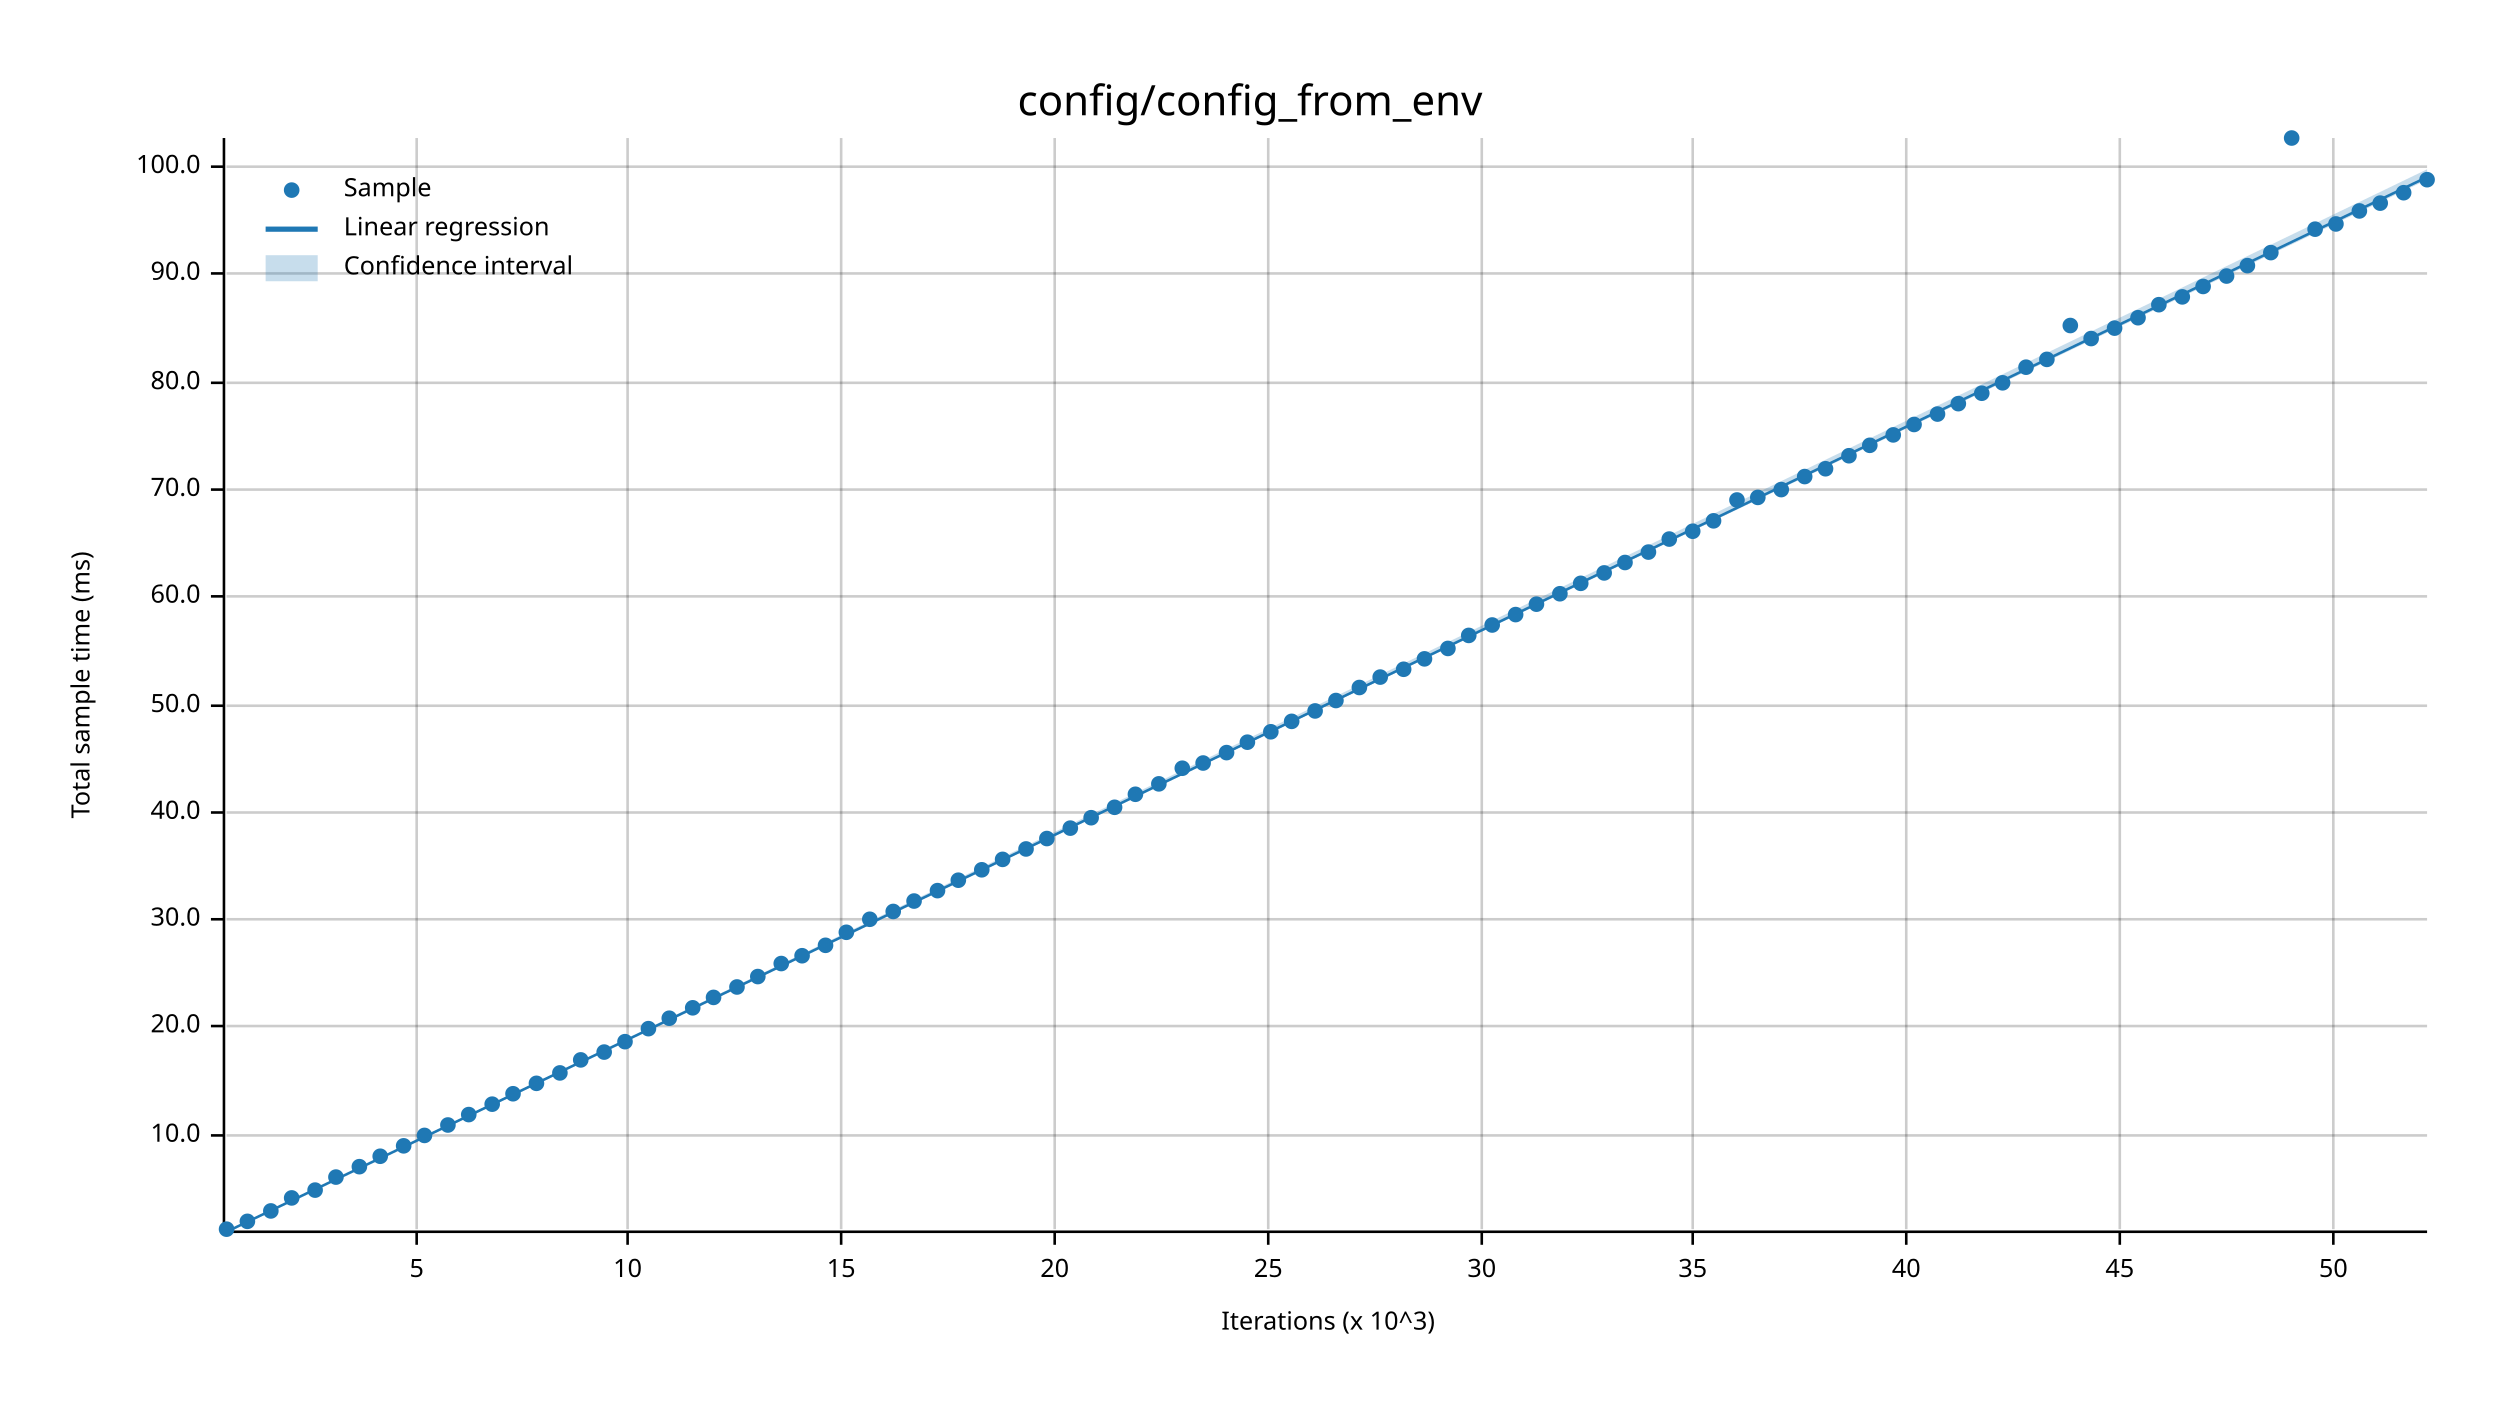
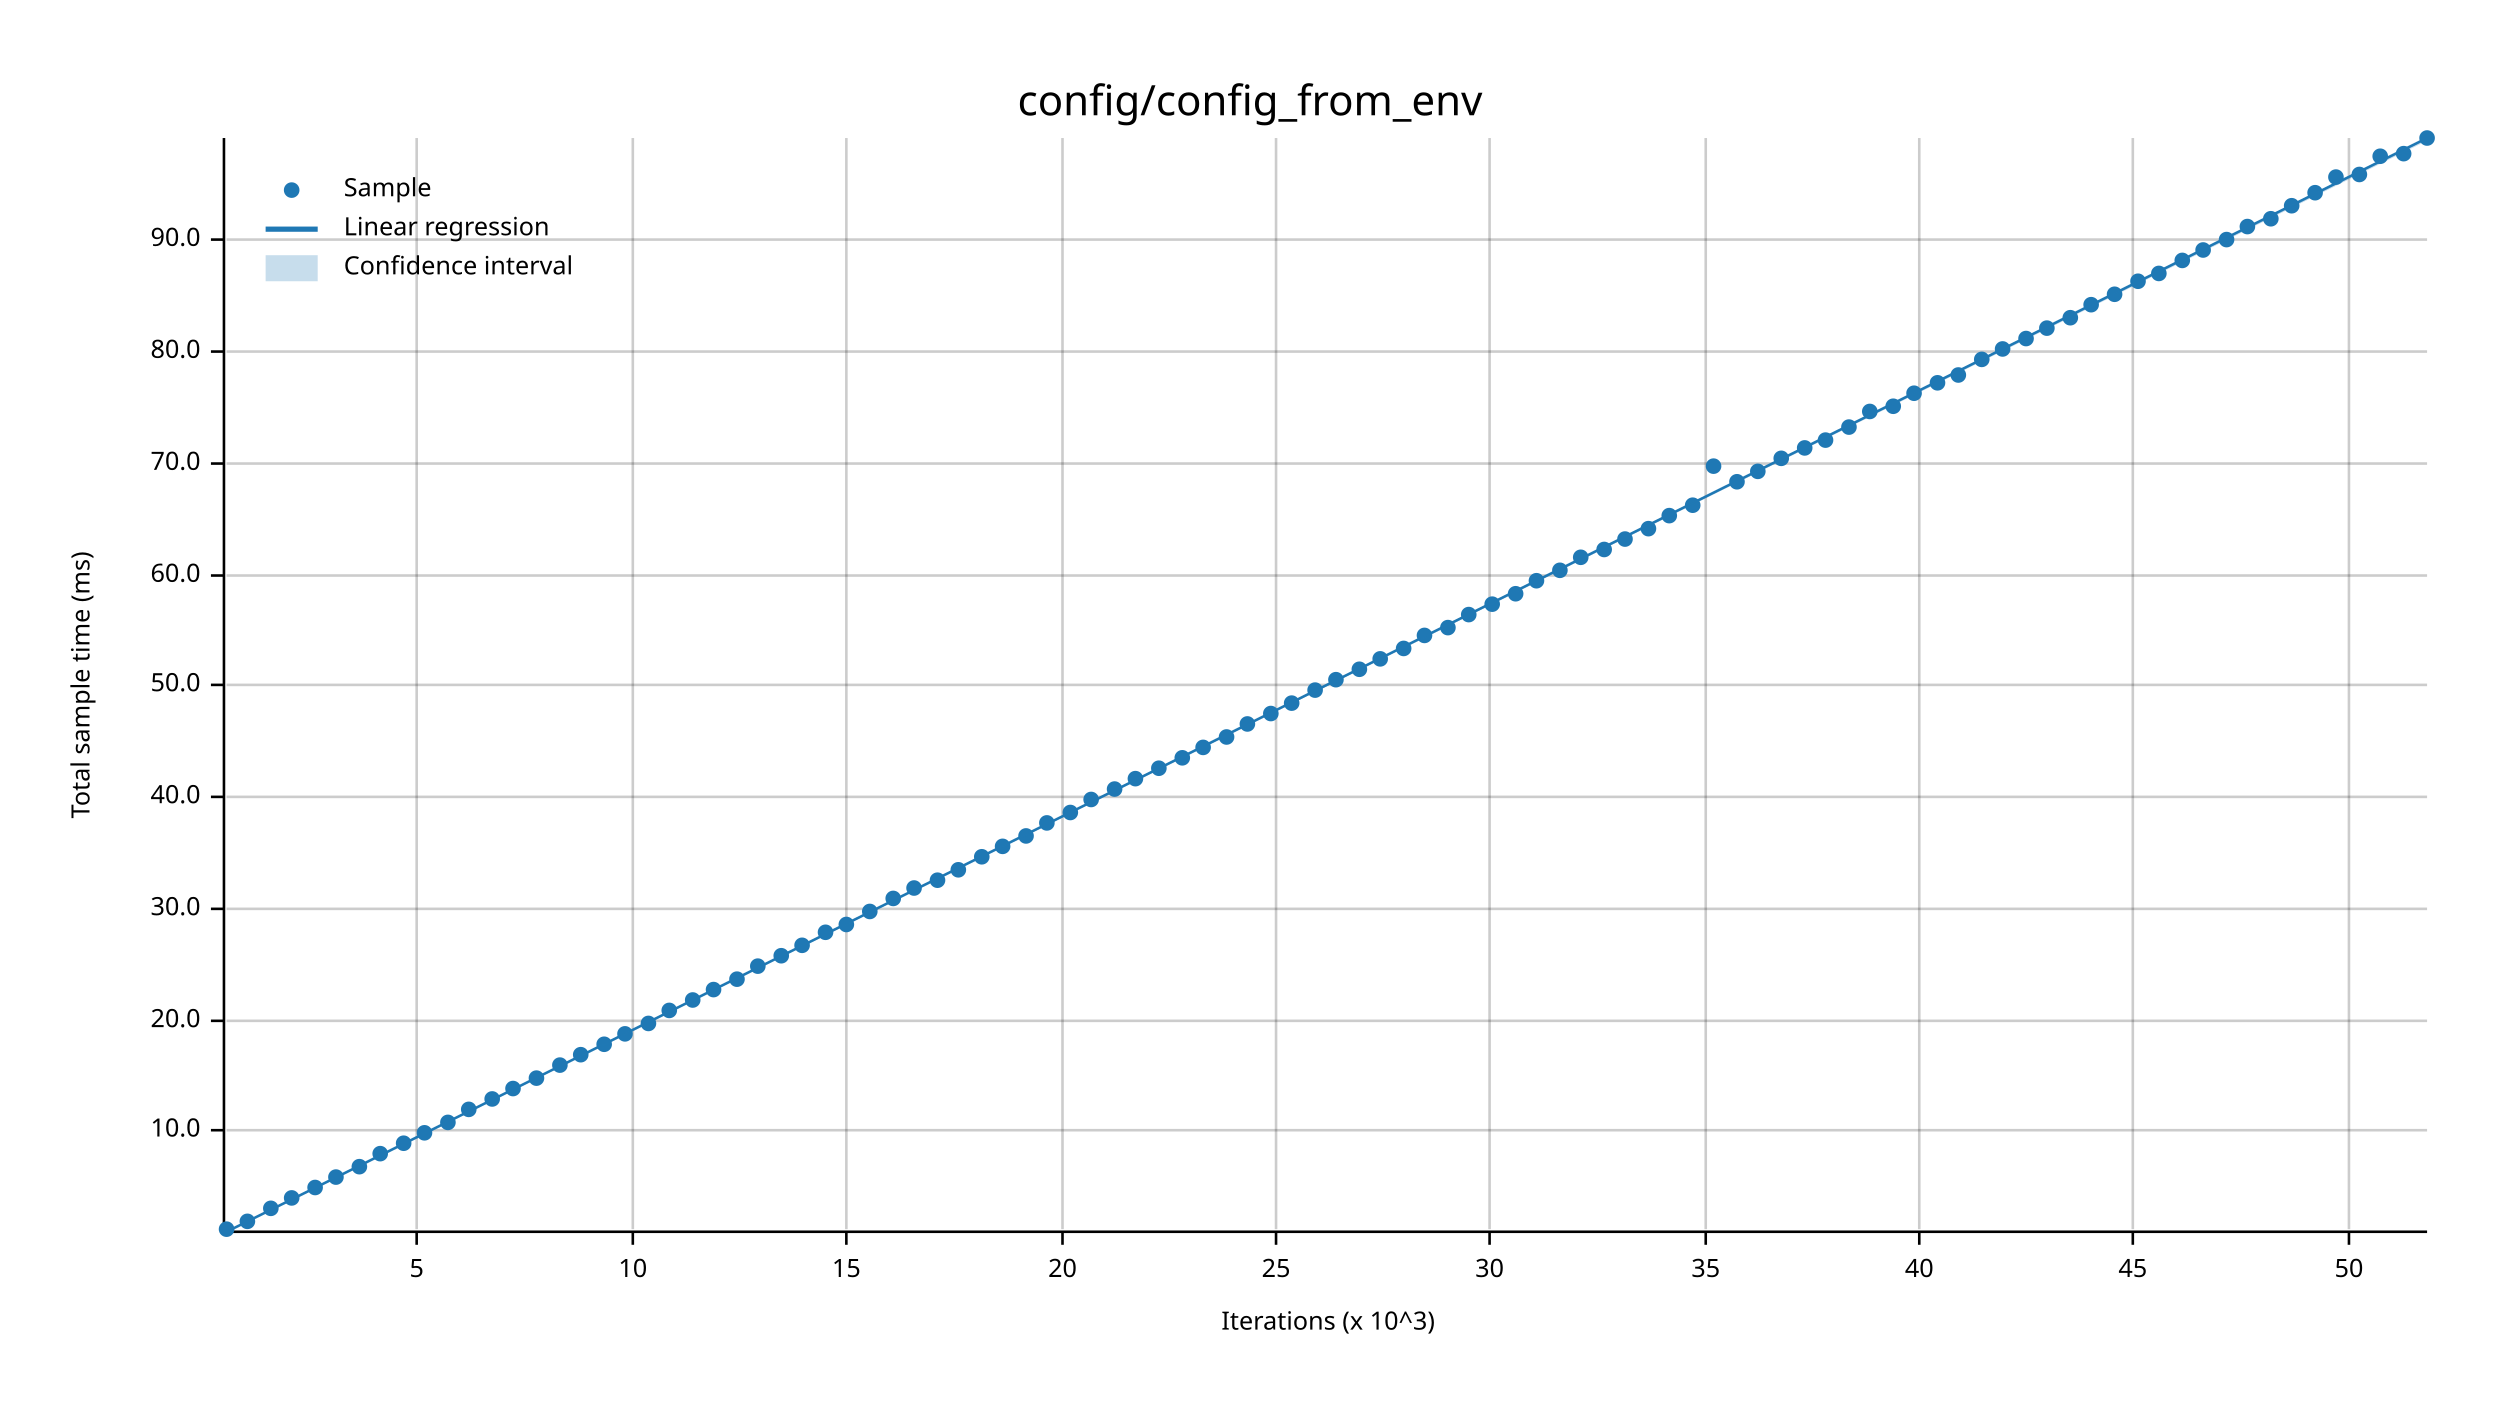
<svg xmlns="http://www.w3.org/2000/svg" width="960" height="540" viewBox="0 0 960 540">
  <text x="480" y="32" dy="0.76em" text-anchor="middle" font-family="sans-serif" font-size="16.129" opacity="1" fill="#000000">
config/config_from_env
</text>
  <text x="27" y="263" dy="0.76em" text-anchor="middle" font-family="sans-serif" font-size="9.677" opacity="1" fill="#000000" transform="rotate(270, 27, 263)">
Total sample time (ms)
</text>
  <text x="510" y="513" dy="-0.5ex" text-anchor="middle" font-family="sans-serif" font-size="9.677" opacity="1" fill="#000000">
Iterations (x 10^3)
</text>
  <line opacity="0.2" stroke="#000000" stroke-width="1" x1="160" y1="472" x2="160" y2="53" />
-   <line opacity="0.2" stroke="#000000" stroke-width="1" x1="241" y1="472" x2="241" y2="53" />
-   <line opacity="0.2" stroke="#000000" stroke-width="1" x1="323" y1="472" x2="323" y2="53" />
-   <line opacity="0.2" stroke="#000000" stroke-width="1" x1="405" y1="472" x2="405" y2="53" />
-   <line opacity="0.2" stroke="#000000" stroke-width="1" x1="487" y1="472" x2="487" y2="53" />
-   <line opacity="0.2" stroke="#000000" stroke-width="1" x1="569" y1="472" x2="569" y2="53" />
-   <line opacity="0.2" stroke="#000000" stroke-width="1" x1="650" y1="472" x2="650" y2="53" />
-   <line opacity="0.2" stroke="#000000" stroke-width="1" x1="732" y1="472" x2="732" y2="53" />
-   <line opacity="0.2" stroke="#000000" stroke-width="1" x1="814" y1="472" x2="814" y2="53" />
-   <line opacity="0.2" stroke="#000000" stroke-width="1" x1="896" y1="472" x2="896" y2="53" />
-   <line opacity="0.2" stroke="#000000" stroke-width="1" x1="87" y1="436" x2="932" y2="436" />
-   <line opacity="0.2" stroke="#000000" stroke-width="1" x1="87" y1="394" x2="932" y2="394" />
-   <line opacity="0.2" stroke="#000000" stroke-width="1" x1="87" y1="353" x2="932" y2="353" />
-   <line opacity="0.2" stroke="#000000" stroke-width="1" x1="87" y1="312" x2="932" y2="312" />
-   <line opacity="0.2" stroke="#000000" stroke-width="1" x1="87" y1="271" x2="932" y2="271" />
-   <line opacity="0.2" stroke="#000000" stroke-width="1" x1="87" y1="229" x2="932" y2="229" />
-   <line opacity="0.2" stroke="#000000" stroke-width="1" x1="87" y1="188" x2="932" y2="188" />
-   <line opacity="0.2" stroke="#000000" stroke-width="1" x1="87" y1="147" x2="932" y2="147" />
-   <line opacity="0.2" stroke="#000000" stroke-width="1" x1="87" y1="105" x2="932" y2="105" />
-   <line opacity="0.2" stroke="#000000" stroke-width="1" x1="87" y1="64" x2="932" y2="64" />
+   <line opacity="0.2" stroke="#000000" stroke-width="1" x1="243" y1="472" x2="243" y2="53" />
+   <line opacity="0.2" stroke="#000000" stroke-width="1" x1="325" y1="472" x2="325" y2="53" />
+   <line opacity="0.2" stroke="#000000" stroke-width="1" x1="408" y1="472" x2="408" y2="53" />
+   <line opacity="0.2" stroke="#000000" stroke-width="1" x1="490" y1="472" x2="490" y2="53" />
+   <line opacity="0.2" stroke="#000000" stroke-width="1" x1="572" y1="472" x2="572" y2="53" />
+   <line opacity="0.2" stroke="#000000" stroke-width="1" x1="655" y1="472" x2="655" y2="53" />
+   <line opacity="0.2" stroke="#000000" stroke-width="1" x1="737" y1="472" x2="737" y2="53" />
+   <line opacity="0.2" stroke="#000000" stroke-width="1" x1="819" y1="472" x2="819" y2="53" />
+   <line opacity="0.2" stroke="#000000" stroke-width="1" x1="902" y1="472" x2="902" y2="53" />
+   <line opacity="0.2" stroke="#000000" stroke-width="1" x1="87" y1="434" x2="932" y2="434" />
+   <line opacity="0.2" stroke="#000000" stroke-width="1" x1="87" y1="392" x2="932" y2="392" />
+   <line opacity="0.2" stroke="#000000" stroke-width="1" x1="87" y1="349" x2="932" y2="349" />
+   <line opacity="0.2" stroke="#000000" stroke-width="1" x1="87" y1="306" x2="932" y2="306" />
+   <line opacity="0.2" stroke="#000000" stroke-width="1" x1="87" y1="263" x2="932" y2="263" />
+   <line opacity="0.2" stroke="#000000" stroke-width="1" x1="87" y1="221" x2="932" y2="221" />
+   <line opacity="0.2" stroke="#000000" stroke-width="1" x1="87" y1="178" x2="932" y2="178" />
+   <line opacity="0.2" stroke="#000000" stroke-width="1" x1="87" y1="135" x2="932" y2="135" />
+   <line opacity="0.2" stroke="#000000" stroke-width="1" x1="87" y1="92" x2="932" y2="92" />
  <polyline fill="none" opacity="1" stroke="#000000" stroke-width="1" points="86,53 86,472 " />
-   <text x="77" y="436" dy="0.5ex" text-anchor="end" font-family="sans-serif" font-size="9.677" opacity="1" fill="#000000">
+   <text x="77" y="434" dy="0.5ex" text-anchor="end" font-family="sans-serif" font-size="9.677" opacity="1" fill="#000000">
10.0
</text>
-   <polyline fill="none" opacity="1" stroke="#000000" stroke-width="1" points="81,436 86,436 " />
-   <text x="77" y="394" dy="0.5ex" text-anchor="end" font-family="sans-serif" font-size="9.677" opacity="1" fill="#000000">
+   <polyline fill="none" opacity="1" stroke="#000000" stroke-width="1" points="81,434 86,434 " />
+   <text x="77" y="392" dy="0.5ex" text-anchor="end" font-family="sans-serif" font-size="9.677" opacity="1" fill="#000000">
20.0
</text>
-   <polyline fill="none" opacity="1" stroke="#000000" stroke-width="1" points="81,394 86,394 " />
-   <text x="77" y="353" dy="0.5ex" text-anchor="end" font-family="sans-serif" font-size="9.677" opacity="1" fill="#000000">
+   <polyline fill="none" opacity="1" stroke="#000000" stroke-width="1" points="81,392 86,392 " />
+   <text x="77" y="349" dy="0.5ex" text-anchor="end" font-family="sans-serif" font-size="9.677" opacity="1" fill="#000000">
30.0
</text>
-   <polyline fill="none" opacity="1" stroke="#000000" stroke-width="1" points="81,353 86,353 " />
-   <text x="77" y="312" dy="0.5ex" text-anchor="end" font-family="sans-serif" font-size="9.677" opacity="1" fill="#000000">
+   <polyline fill="none" opacity="1" stroke="#000000" stroke-width="1" points="81,349 86,349 " />
+   <text x="77" y="306" dy="0.5ex" text-anchor="end" font-family="sans-serif" font-size="9.677" opacity="1" fill="#000000">
40.0
</text>
-   <polyline fill="none" opacity="1" stroke="#000000" stroke-width="1" points="81,312 86,312 " />
-   <text x="77" y="271" dy="0.5ex" text-anchor="end" font-family="sans-serif" font-size="9.677" opacity="1" fill="#000000">
+   <polyline fill="none" opacity="1" stroke="#000000" stroke-width="1" points="81,306 86,306 " />
+   <text x="77" y="263" dy="0.5ex" text-anchor="end" font-family="sans-serif" font-size="9.677" opacity="1" fill="#000000">
50.0
</text>
-   <polyline fill="none" opacity="1" stroke="#000000" stroke-width="1" points="81,271 86,271 " />
-   <text x="77" y="229" dy="0.5ex" text-anchor="end" font-family="sans-serif" font-size="9.677" opacity="1" fill="#000000">
+   <polyline fill="none" opacity="1" stroke="#000000" stroke-width="1" points="81,263 86,263 " />
+   <text x="77" y="221" dy="0.5ex" text-anchor="end" font-family="sans-serif" font-size="9.677" opacity="1" fill="#000000">
60.0
</text>
-   <polyline fill="none" opacity="1" stroke="#000000" stroke-width="1" points="81,229 86,229 " />
-   <text x="77" y="188" dy="0.5ex" text-anchor="end" font-family="sans-serif" font-size="9.677" opacity="1" fill="#000000">
+   <polyline fill="none" opacity="1" stroke="#000000" stroke-width="1" points="81,221 86,221 " />
+   <text x="77" y="178" dy="0.5ex" text-anchor="end" font-family="sans-serif" font-size="9.677" opacity="1" fill="#000000">
70.0
</text>
-   <polyline fill="none" opacity="1" stroke="#000000" stroke-width="1" points="81,188 86,188 " />
-   <text x="77" y="147" dy="0.5ex" text-anchor="end" font-family="sans-serif" font-size="9.677" opacity="1" fill="#000000">
+   <polyline fill="none" opacity="1" stroke="#000000" stroke-width="1" points="81,178 86,178 " />
+   <text x="77" y="135" dy="0.5ex" text-anchor="end" font-family="sans-serif" font-size="9.677" opacity="1" fill="#000000">
80.0
</text>
-   <polyline fill="none" opacity="1" stroke="#000000" stroke-width="1" points="81,147 86,147 " />
-   <text x="77" y="105" dy="0.5ex" text-anchor="end" font-family="sans-serif" font-size="9.677" opacity="1" fill="#000000">
+   <polyline fill="none" opacity="1" stroke="#000000" stroke-width="1" points="81,135 86,135 " />
+   <text x="77" y="92" dy="0.5ex" text-anchor="end" font-family="sans-serif" font-size="9.677" opacity="1" fill="#000000">
90.0
</text>
-   <polyline fill="none" opacity="1" stroke="#000000" stroke-width="1" points="81,105 86,105 " />
-   <text x="77" y="64" dy="0.5ex" text-anchor="end" font-family="sans-serif" font-size="9.677" opacity="1" fill="#000000">
- 100.0
- </text>
-   <polyline fill="none" opacity="1" stroke="#000000" stroke-width="1" points="81,64 86,64 " />
+   <polyline fill="none" opacity="1" stroke="#000000" stroke-width="1" points="81,92 86,92 " />
  <polyline fill="none" opacity="1" stroke="#000000" stroke-width="1" points="87,473 932,473 " />
  <text x="160" y="483" dy="0.76em" text-anchor="middle" font-family="sans-serif" font-size="9.677" opacity="1" fill="#000000">
5
</text>
  <polyline fill="none" opacity="1" stroke="#000000" stroke-width="1" points="160,473 160,478 " />
-   <text x="241" y="483" dy="0.76em" text-anchor="middle" font-family="sans-serif" font-size="9.677" opacity="1" fill="#000000">
+   <text x="243" y="483" dy="0.76em" text-anchor="middle" font-family="sans-serif" font-size="9.677" opacity="1" fill="#000000">
10
</text>
-   <polyline fill="none" opacity="1" stroke="#000000" stroke-width="1" points="241,473 241,478 " />
-   <text x="323" y="483" dy="0.76em" text-anchor="middle" font-family="sans-serif" font-size="9.677" opacity="1" fill="#000000">
+   <polyline fill="none" opacity="1" stroke="#000000" stroke-width="1" points="243,473 243,478 " />
+   <text x="325" y="483" dy="0.76em" text-anchor="middle" font-family="sans-serif" font-size="9.677" opacity="1" fill="#000000">
15
</text>
-   <polyline fill="none" opacity="1" stroke="#000000" stroke-width="1" points="323,473 323,478 " />
-   <text x="405" y="483" dy="0.76em" text-anchor="middle" font-family="sans-serif" font-size="9.677" opacity="1" fill="#000000">
+   <polyline fill="none" opacity="1" stroke="#000000" stroke-width="1" points="325,473 325,478 " />
+   <text x="408" y="483" dy="0.76em" text-anchor="middle" font-family="sans-serif" font-size="9.677" opacity="1" fill="#000000">
20
</text>
-   <polyline fill="none" opacity="1" stroke="#000000" stroke-width="1" points="405,473 405,478 " />
-   <text x="487" y="483" dy="0.76em" text-anchor="middle" font-family="sans-serif" font-size="9.677" opacity="1" fill="#000000">
+   <polyline fill="none" opacity="1" stroke="#000000" stroke-width="1" points="408,473 408,478 " />
+   <text x="490" y="483" dy="0.76em" text-anchor="middle" font-family="sans-serif" font-size="9.677" opacity="1" fill="#000000">
25
</text>
-   <polyline fill="none" opacity="1" stroke="#000000" stroke-width="1" points="487,473 487,478 " />
-   <text x="569" y="483" dy="0.76em" text-anchor="middle" font-family="sans-serif" font-size="9.677" opacity="1" fill="#000000">
+   <polyline fill="none" opacity="1" stroke="#000000" stroke-width="1" points="490,473 490,478 " />
+   <text x="572" y="483" dy="0.76em" text-anchor="middle" font-family="sans-serif" font-size="9.677" opacity="1" fill="#000000">
30
</text>
-   <polyline fill="none" opacity="1" stroke="#000000" stroke-width="1" points="569,473 569,478 " />
-   <text x="650" y="483" dy="0.76em" text-anchor="middle" font-family="sans-serif" font-size="9.677" opacity="1" fill="#000000">
+   <polyline fill="none" opacity="1" stroke="#000000" stroke-width="1" points="572,473 572,478 " />
+   <text x="655" y="483" dy="0.76em" text-anchor="middle" font-family="sans-serif" font-size="9.677" opacity="1" fill="#000000">
35
</text>
-   <polyline fill="none" opacity="1" stroke="#000000" stroke-width="1" points="650,473 650,478 " />
-   <text x="732" y="483" dy="0.76em" text-anchor="middle" font-family="sans-serif" font-size="9.677" opacity="1" fill="#000000">
+   <polyline fill="none" opacity="1" stroke="#000000" stroke-width="1" points="655,473 655,478 " />
+   <text x="737" y="483" dy="0.76em" text-anchor="middle" font-family="sans-serif" font-size="9.677" opacity="1" fill="#000000">
40
</text>
-   <polyline fill="none" opacity="1" stroke="#000000" stroke-width="1" points="732,473 732,478 " />
-   <text x="814" y="483" dy="0.76em" text-anchor="middle" font-family="sans-serif" font-size="9.677" opacity="1" fill="#000000">
+   <polyline fill="none" opacity="1" stroke="#000000" stroke-width="1" points="737,473 737,478 " />
+   <text x="819" y="483" dy="0.76em" text-anchor="middle" font-family="sans-serif" font-size="9.677" opacity="1" fill="#000000">
45
</text>
-   <polyline fill="none" opacity="1" stroke="#000000" stroke-width="1" points="814,473 814,478 " />
-   <text x="896" y="483" dy="0.76em" text-anchor="middle" font-family="sans-serif" font-size="9.677" opacity="1" fill="#000000">
+   <polyline fill="none" opacity="1" stroke="#000000" stroke-width="1" points="819,473 819,478 " />
+   <text x="902" y="483" dy="0.76em" text-anchor="middle" font-family="sans-serif" font-size="9.677" opacity="1" fill="#000000">
50
</text>
-   <polyline fill="none" opacity="1" stroke="#000000" stroke-width="1" points="896,473 896,478 " />
+   <polyline fill="none" opacity="1" stroke="#000000" stroke-width="1" points="902,473 902,478 " />
  <circle cx="87" cy="472" r="3" opacity="1" fill="#1F78B4" stroke="none" stroke-width="1" />
  <circle cx="95" cy="469" r="3" opacity="1" fill="#1F78B4" stroke="none" stroke-width="1" />
-   <circle cx="104" cy="465" r="3" opacity="1" fill="#1F78B4" stroke="none" stroke-width="1" />
+   <circle cx="104" cy="464" r="3" opacity="1" fill="#1F78B4" stroke="none" stroke-width="1" />
  <circle cx="112" cy="460" r="3" opacity="1" fill="#1F78B4" stroke="none" stroke-width="1" />
-   <circle cx="121" cy="457" r="3" opacity="1" fill="#1F78B4" stroke="none" stroke-width="1" />
+   <circle cx="121" cy="456" r="3" opacity="1" fill="#1F78B4" stroke="none" stroke-width="1" />
  <circle cx="129" cy="452" r="3" opacity="1" fill="#1F78B4" stroke="none" stroke-width="1" />
  <circle cx="138" cy="448" r="3" opacity="1" fill="#1F78B4" stroke="none" stroke-width="1" />
-   <circle cx="146" cy="444" r="3" opacity="1" fill="#1F78B4" stroke="none" stroke-width="1" />
-   <circle cx="155" cy="440" r="3" opacity="1" fill="#1F78B4" stroke="none" stroke-width="1" />
-   <circle cx="163" cy="436" r="3" opacity="1" fill="#1F78B4" stroke="none" stroke-width="1" />
-   <circle cx="172" cy="432" r="3" opacity="1" fill="#1F78B4" stroke="none" stroke-width="1" />
-   <circle cx="180" cy="428" r="3" opacity="1" fill="#1F78B4" stroke="none" stroke-width="1" />
-   <circle cx="189" cy="424" r="3" opacity="1" fill="#1F78B4" stroke="none" stroke-width="1" />
-   <circle cx="197" cy="420" r="3" opacity="1" fill="#1F78B4" stroke="none" stroke-width="1" />
-   <circle cx="206" cy="416" r="3" opacity="1" fill="#1F78B4" stroke="none" stroke-width="1" />
-   <circle cx="215" cy="412" r="3" opacity="1" fill="#1F78B4" stroke="none" stroke-width="1" />
-   <circle cx="223" cy="407" r="3" opacity="1" fill="#1F78B4" stroke="none" stroke-width="1" />
-   <circle cx="232" cy="404" r="3" opacity="1" fill="#1F78B4" stroke="none" stroke-width="1" />
-   <circle cx="240" cy="400" r="3" opacity="1" fill="#1F78B4" stroke="none" stroke-width="1" />
-   <circle cx="249" cy="395" r="3" opacity="1" fill="#1F78B4" stroke="none" stroke-width="1" />
-   <circle cx="257" cy="391" r="3" opacity="1" fill="#1F78B4" stroke="none" stroke-width="1" />
-   <circle cx="266" cy="387" r="3" opacity="1" fill="#1F78B4" stroke="none" stroke-width="1" />
-   <circle cx="274" cy="383" r="3" opacity="1" fill="#1F78B4" stroke="none" stroke-width="1" />
-   <circle cx="283" cy="379" r="3" opacity="1" fill="#1F78B4" stroke="none" stroke-width="1" />
-   <circle cx="291" cy="375" r="3" opacity="1" fill="#1F78B4" stroke="none" stroke-width="1" />
-   <circle cx="300" cy="370" r="3" opacity="1" fill="#1F78B4" stroke="none" stroke-width="1" />
-   <circle cx="308" cy="367" r="3" opacity="1" fill="#1F78B4" stroke="none" stroke-width="1" />
-   <circle cx="317" cy="363" r="3" opacity="1" fill="#1F78B4" stroke="none" stroke-width="1" />
-   <circle cx="325" cy="358" r="3" opacity="1" fill="#1F78B4" stroke="none" stroke-width="1" />
-   <circle cx="334" cy="353" r="3" opacity="1" fill="#1F78B4" stroke="none" stroke-width="1" />
-   <circle cx="343" cy="350" r="3" opacity="1" fill="#1F78B4" stroke="none" stroke-width="1" />
-   <circle cx="351" cy="346" r="3" opacity="1" fill="#1F78B4" stroke="none" stroke-width="1" />
-   <circle cx="360" cy="342" r="3" opacity="1" fill="#1F78B4" stroke="none" stroke-width="1" />
-   <circle cx="368" cy="338" r="3" opacity="1" fill="#1F78B4" stroke="none" stroke-width="1" />
-   <circle cx="377" cy="334" r="3" opacity="1" fill="#1F78B4" stroke="none" stroke-width="1" />
-   <circle cx="385" cy="330" r="3" opacity="1" fill="#1F78B4" stroke="none" stroke-width="1" />
-   <circle cx="394" cy="326" r="3" opacity="1" fill="#1F78B4" stroke="none" stroke-width="1" />
-   <circle cx="402" cy="322" r="3" opacity="1" fill="#1F78B4" stroke="none" stroke-width="1" />
-   <circle cx="411" cy="318" r="3" opacity="1" fill="#1F78B4" stroke="none" stroke-width="1" />
-   <circle cx="419" cy="314" r="3" opacity="1" fill="#1F78B4" stroke="none" stroke-width="1" />
-   <circle cx="428" cy="310" r="3" opacity="1" fill="#1F78B4" stroke="none" stroke-width="1" />
-   <circle cx="436" cy="305" r="3" opacity="1" fill="#1F78B4" stroke="none" stroke-width="1" />
-   <circle cx="445" cy="301" r="3" opacity="1" fill="#1F78B4" stroke="none" stroke-width="1" />
-   <circle cx="454" cy="295" r="3" opacity="1" fill="#1F78B4" stroke="none" stroke-width="1" />
-   <circle cx="462" cy="293" r="3" opacity="1" fill="#1F78B4" stroke="none" stroke-width="1" />
-   <circle cx="471" cy="289" r="3" opacity="1" fill="#1F78B4" stroke="none" stroke-width="1" />
-   <circle cx="479" cy="285" r="3" opacity="1" fill="#1F78B4" stroke="none" stroke-width="1" />
-   <circle cx="488" cy="281" r="3" opacity="1" fill="#1F78B4" stroke="none" stroke-width="1" />
-   <circle cx="496" cy="277" r="3" opacity="1" fill="#1F78B4" stroke="none" stroke-width="1" />
-   <circle cx="505" cy="273" r="3" opacity="1" fill="#1F78B4" stroke="none" stroke-width="1" />
-   <circle cx="513" cy="269" r="3" opacity="1" fill="#1F78B4" stroke="none" stroke-width="1" />
-   <circle cx="522" cy="264" r="3" opacity="1" fill="#1F78B4" stroke="none" stroke-width="1" />
-   <circle cx="530" cy="260" r="3" opacity="1" fill="#1F78B4" stroke="none" stroke-width="1" />
-   <circle cx="539" cy="257" r="3" opacity="1" fill="#1F78B4" stroke="none" stroke-width="1" />
-   <circle cx="547" cy="253" r="3" opacity="1" fill="#1F78B4" stroke="none" stroke-width="1" />
-   <circle cx="556" cy="249" r="3" opacity="1" fill="#1F78B4" stroke="none" stroke-width="1" />
-   <circle cx="564" cy="244" r="3" opacity="1" fill="#1F78B4" stroke="none" stroke-width="1" />
-   <circle cx="573" cy="240" r="3" opacity="1" fill="#1F78B4" stroke="none" stroke-width="1" />
-   <circle cx="582" cy="236" r="3" opacity="1" fill="#1F78B4" stroke="none" stroke-width="1" />
-   <circle cx="590" cy="232" r="3" opacity="1" fill="#1F78B4" stroke="none" stroke-width="1" />
-   <circle cx="599" cy="228" r="3" opacity="1" fill="#1F78B4" stroke="none" stroke-width="1" />
-   <circle cx="607" cy="224" r="3" opacity="1" fill="#1F78B4" stroke="none" stroke-width="1" />
-   <circle cx="616" cy="220" r="3" opacity="1" fill="#1F78B4" stroke="none" stroke-width="1" />
-   <circle cx="624" cy="216" r="3" opacity="1" fill="#1F78B4" stroke="none" stroke-width="1" />
-   <circle cx="633" cy="212" r="3" opacity="1" fill="#1F78B4" stroke="none" stroke-width="1" />
-   <circle cx="641" cy="207" r="3" opacity="1" fill="#1F78B4" stroke="none" stroke-width="1" />
-   <circle cx="650" cy="204" r="3" opacity="1" fill="#1F78B4" stroke="none" stroke-width="1" />
-   <circle cx="658" cy="200" r="3" opacity="1" fill="#1F78B4" stroke="none" stroke-width="1" />
-   <circle cx="667" cy="192" r="3" opacity="1" fill="#1F78B4" stroke="none" stroke-width="1" />
-   <circle cx="675" cy="191" r="3" opacity="1" fill="#1F78B4" stroke="none" stroke-width="1" />
-   <circle cx="684" cy="188" r="3" opacity="1" fill="#1F78B4" stroke="none" stroke-width="1" />
-   <circle cx="693" cy="183" r="3" opacity="1" fill="#1F78B4" stroke="none" stroke-width="1" />
-   <circle cx="701" cy="180" r="3" opacity="1" fill="#1F78B4" stroke="none" stroke-width="1" />
-   <circle cx="710" cy="175" r="3" opacity="1" fill="#1F78B4" stroke="none" stroke-width="1" />
-   <circle cx="718" cy="171" r="3" opacity="1" fill="#1F78B4" stroke="none" stroke-width="1" />
-   <circle cx="727" cy="167" r="3" opacity="1" fill="#1F78B4" stroke="none" stroke-width="1" />
-   <circle cx="735" cy="163" r="3" opacity="1" fill="#1F78B4" stroke="none" stroke-width="1" />
-   <circle cx="744" cy="159" r="3" opacity="1" fill="#1F78B4" stroke="none" stroke-width="1" />
-   <circle cx="752" cy="155" r="3" opacity="1" fill="#1F78B4" stroke="none" stroke-width="1" />
-   <circle cx="761" cy="151" r="3" opacity="1" fill="#1F78B4" stroke="none" stroke-width="1" />
-   <circle cx="769" cy="147" r="3" opacity="1" fill="#1F78B4" stroke="none" stroke-width="1" />
-   <circle cx="778" cy="141" r="3" opacity="1" fill="#1F78B4" stroke="none" stroke-width="1" />
-   <circle cx="786" cy="138" r="3" opacity="1" fill="#1F78B4" stroke="none" stroke-width="1" />
-   <circle cx="795" cy="125" r="3" opacity="1" fill="#1F78B4" stroke="none" stroke-width="1" />
-   <circle cx="803" cy="130" r="3" opacity="1" fill="#1F78B4" stroke="none" stroke-width="1" />
-   <circle cx="812" cy="126" r="3" opacity="1" fill="#1F78B4" stroke="none" stroke-width="1" />
-   <circle cx="821" cy="122" r="3" opacity="1" fill="#1F78B4" stroke="none" stroke-width="1" />
-   <circle cx="829" cy="117" r="3" opacity="1" fill="#1F78B4" stroke="none" stroke-width="1" />
-   <circle cx="838" cy="114" r="3" opacity="1" fill="#1F78B4" stroke="none" stroke-width="1" />
-   <circle cx="846" cy="110" r="3" opacity="1" fill="#1F78B4" stroke="none" stroke-width="1" />
-   <circle cx="855" cy="106" r="3" opacity="1" fill="#1F78B4" stroke="none" stroke-width="1" />
-   <circle cx="863" cy="102" r="3" opacity="1" fill="#1F78B4" stroke="none" stroke-width="1" />
-   <circle cx="872" cy="97" r="3" opacity="1" fill="#1F78B4" stroke="none" stroke-width="1" />
-   <circle cx="880" cy="53" r="3" opacity="1" fill="#1F78B4" stroke="none" stroke-width="1" />
-   <circle cx="889" cy="88" r="3" opacity="1" fill="#1F78B4" stroke="none" stroke-width="1" />
-   <circle cx="897" cy="86" r="3" opacity="1" fill="#1F78B4" stroke="none" stroke-width="1" />
-   <circle cx="906" cy="81" r="3" opacity="1" fill="#1F78B4" stroke="none" stroke-width="1" />
-   <circle cx="914" cy="78" r="3" opacity="1" fill="#1F78B4" stroke="none" stroke-width="1" />
-   <circle cx="923" cy="74" r="3" opacity="1" fill="#1F78B4" stroke="none" stroke-width="1" />
-   <circle cx="932" cy="69" r="3" opacity="1" fill="#1F78B4" stroke="none" stroke-width="1" />
-   <polyline fill="none" opacity="1" stroke="#1F78B4" stroke-width="1" points="87,473 932,68 " />
-   <polygon opacity="0.25" fill="#1F78B4" points="87,473 932,69 932,65 " />
+   <circle cx="146" cy="443" r="3" opacity="1" fill="#1F78B4" stroke="none" stroke-width="1" />
+   <circle cx="155" cy="439" r="3" opacity="1" fill="#1F78B4" stroke="none" stroke-width="1" />
+   <circle cx="163" cy="435" r="3" opacity="1" fill="#1F78B4" stroke="none" stroke-width="1" />
+   <circle cx="172" cy="431" r="3" opacity="1" fill="#1F78B4" stroke="none" stroke-width="1" />
+   <circle cx="180" cy="426" r="3" opacity="1" fill="#1F78B4" stroke="none" stroke-width="1" />
+   <circle cx="189" cy="422" r="3" opacity="1" fill="#1F78B4" stroke="none" stroke-width="1" />
+   <circle cx="197" cy="418" r="3" opacity="1" fill="#1F78B4" stroke="none" stroke-width="1" />
+   <circle cx="206" cy="414" r="3" opacity="1" fill="#1F78B4" stroke="none" stroke-width="1" />
+   <circle cx="215" cy="409" r="3" opacity="1" fill="#1F78B4" stroke="none" stroke-width="1" />
+   <circle cx="223" cy="405" r="3" opacity="1" fill="#1F78B4" stroke="none" stroke-width="1" />
+   <circle cx="232" cy="401" r="3" opacity="1" fill="#1F78B4" stroke="none" stroke-width="1" />
+   <circle cx="240" cy="397" r="3" opacity="1" fill="#1F78B4" stroke="none" stroke-width="1" />
+   <circle cx="249" cy="393" r="3" opacity="1" fill="#1F78B4" stroke="none" stroke-width="1" />
+   <circle cx="257" cy="388" r="3" opacity="1" fill="#1F78B4" stroke="none" stroke-width="1" />
+   <circle cx="266" cy="384" r="3" opacity="1" fill="#1F78B4" stroke="none" stroke-width="1" />
+   <circle cx="274" cy="380" r="3" opacity="1" fill="#1F78B4" stroke="none" stroke-width="1" />
+   <circle cx="283" cy="376" r="3" opacity="1" fill="#1F78B4" stroke="none" stroke-width="1" />
+   <circle cx="291" cy="371" r="3" opacity="1" fill="#1F78B4" stroke="none" stroke-width="1" />
+   <circle cx="300" cy="367" r="3" opacity="1" fill="#1F78B4" stroke="none" stroke-width="1" />
+   <circle cx="308" cy="363" r="3" opacity="1" fill="#1F78B4" stroke="none" stroke-width="1" />
+   <circle cx="317" cy="358" r="3" opacity="1" fill="#1F78B4" stroke="none" stroke-width="1" />
+   <circle cx="325" cy="355" r="3" opacity="1" fill="#1F78B4" stroke="none" stroke-width="1" />
+   <circle cx="334" cy="350" r="3" opacity="1" fill="#1F78B4" stroke="none" stroke-width="1" />
+   <circle cx="343" cy="345" r="3" opacity="1" fill="#1F78B4" stroke="none" stroke-width="1" />
+   <circle cx="351" cy="341" r="3" opacity="1" fill="#1F78B4" stroke="none" stroke-width="1" />
+   <circle cx="360" cy="338" r="3" opacity="1" fill="#1F78B4" stroke="none" stroke-width="1" />
+   <circle cx="368" cy="334" r="3" opacity="1" fill="#1F78B4" stroke="none" stroke-width="1" />
+   <circle cx="377" cy="329" r="3" opacity="1" fill="#1F78B4" stroke="none" stroke-width="1" />
+   <circle cx="385" cy="325" r="3" opacity="1" fill="#1F78B4" stroke="none" stroke-width="1" />
+   <circle cx="394" cy="321" r="3" opacity="1" fill="#1F78B4" stroke="none" stroke-width="1" />
+   <circle cx="402" cy="316" r="3" opacity="1" fill="#1F78B4" stroke="none" stroke-width="1" />
+   <circle cx="411" cy="312" r="3" opacity="1" fill="#1F78B4" stroke="none" stroke-width="1" />
+   <circle cx="419" cy="307" r="3" opacity="1" fill="#1F78B4" stroke="none" stroke-width="1" />
+   <circle cx="428" cy="303" r="3" opacity="1" fill="#1F78B4" stroke="none" stroke-width="1" />
+   <circle cx="436" cy="299" r="3" opacity="1" fill="#1F78B4" stroke="none" stroke-width="1" />
+   <circle cx="445" cy="295" r="3" opacity="1" fill="#1F78B4" stroke="none" stroke-width="1" />
+   <circle cx="454" cy="291" r="3" opacity="1" fill="#1F78B4" stroke="none" stroke-width="1" />
+   <circle cx="462" cy="287" r="3" opacity="1" fill="#1F78B4" stroke="none" stroke-width="1" />
+   <circle cx="471" cy="283" r="3" opacity="1" fill="#1F78B4" stroke="none" stroke-width="1" />
+   <circle cx="479" cy="278" r="3" opacity="1" fill="#1F78B4" stroke="none" stroke-width="1" />
+   <circle cx="488" cy="274" r="3" opacity="1" fill="#1F78B4" stroke="none" stroke-width="1" />
+   <circle cx="496" cy="270" r="3" opacity="1" fill="#1F78B4" stroke="none" stroke-width="1" />
+   <circle cx="505" cy="265" r="3" opacity="1" fill="#1F78B4" stroke="none" stroke-width="1" />
+   <circle cx="513" cy="261" r="3" opacity="1" fill="#1F78B4" stroke="none" stroke-width="1" />
+   <circle cx="522" cy="257" r="3" opacity="1" fill="#1F78B4" stroke="none" stroke-width="1" />
+   <circle cx="530" cy="253" r="3" opacity="1" fill="#1F78B4" stroke="none" stroke-width="1" />
+   <circle cx="539" cy="249" r="3" opacity="1" fill="#1F78B4" stroke="none" stroke-width="1" />
+   <circle cx="547" cy="244" r="3" opacity="1" fill="#1F78B4" stroke="none" stroke-width="1" />
+   <circle cx="556" cy="241" r="3" opacity="1" fill="#1F78B4" stroke="none" stroke-width="1" />
+   <circle cx="564" cy="236" r="3" opacity="1" fill="#1F78B4" stroke="none" stroke-width="1" />
+   <circle cx="573" cy="232" r="3" opacity="1" fill="#1F78B4" stroke="none" stroke-width="1" />
+   <circle cx="582" cy="228" r="3" opacity="1" fill="#1F78B4" stroke="none" stroke-width="1" />
+   <circle cx="590" cy="223" r="3" opacity="1" fill="#1F78B4" stroke="none" stroke-width="1" />
+   <circle cx="599" cy="219" r="3" opacity="1" fill="#1F78B4" stroke="none" stroke-width="1" />
+   <circle cx="607" cy="214" r="3" opacity="1" fill="#1F78B4" stroke="none" stroke-width="1" />
+   <circle cx="616" cy="211" r="3" opacity="1" fill="#1F78B4" stroke="none" stroke-width="1" />
+   <circle cx="624" cy="207" r="3" opacity="1" fill="#1F78B4" stroke="none" stroke-width="1" />
+   <circle cx="633" cy="203" r="3" opacity="1" fill="#1F78B4" stroke="none" stroke-width="1" />
+   <circle cx="641" cy="198" r="3" opacity="1" fill="#1F78B4" stroke="none" stroke-width="1" />
+   <circle cx="650" cy="194" r="3" opacity="1" fill="#1F78B4" stroke="none" stroke-width="1" />
+   <circle cx="658" cy="179" r="3" opacity="1" fill="#1F78B4" stroke="none" stroke-width="1" />
+   <circle cx="667" cy="185" r="3" opacity="1" fill="#1F78B4" stroke="none" stroke-width="1" />
+   <circle cx="675" cy="181" r="3" opacity="1" fill="#1F78B4" stroke="none" stroke-width="1" />
+   <circle cx="684" cy="176" r="3" opacity="1" fill="#1F78B4" stroke="none" stroke-width="1" />
+   <circle cx="693" cy="172" r="3" opacity="1" fill="#1F78B4" stroke="none" stroke-width="1" />
+   <circle cx="701" cy="169" r="3" opacity="1" fill="#1F78B4" stroke="none" stroke-width="1" />
+   <circle cx="710" cy="164" r="3" opacity="1" fill="#1F78B4" stroke="none" stroke-width="1" />
+   <circle cx="718" cy="158" r="3" opacity="1" fill="#1F78B4" stroke="none" stroke-width="1" />
+   <circle cx="727" cy="156" r="3" opacity="1" fill="#1F78B4" stroke="none" stroke-width="1" />
+   <circle cx="735" cy="151" r="3" opacity="1" fill="#1F78B4" stroke="none" stroke-width="1" />
+   <circle cx="744" cy="147" r="3" opacity="1" fill="#1F78B4" stroke="none" stroke-width="1" />
+   <circle cx="752" cy="144" r="3" opacity="1" fill="#1F78B4" stroke="none" stroke-width="1" />
+   <circle cx="761" cy="138" r="3" opacity="1" fill="#1F78B4" stroke="none" stroke-width="1" />
+   <circle cx="769" cy="134" r="3" opacity="1" fill="#1F78B4" stroke="none" stroke-width="1" />
+   <circle cx="778" cy="130" r="3" opacity="1" fill="#1F78B4" stroke="none" stroke-width="1" />
+   <circle cx="786" cy="126" r="3" opacity="1" fill="#1F78B4" stroke="none" stroke-width="1" />
+   <circle cx="795" cy="122" r="3" opacity="1" fill="#1F78B4" stroke="none" stroke-width="1" />
+   <circle cx="803" cy="117" r="3" opacity="1" fill="#1F78B4" stroke="none" stroke-width="1" />
+   <circle cx="812" cy="113" r="3" opacity="1" fill="#1F78B4" stroke="none" stroke-width="1" />
+   <circle cx="821" cy="108" r="3" opacity="1" fill="#1F78B4" stroke="none" stroke-width="1" />
+   <circle cx="829" cy="105" r="3" opacity="1" fill="#1F78B4" stroke="none" stroke-width="1" />
+   <circle cx="838" cy="100" r="3" opacity="1" fill="#1F78B4" stroke="none" stroke-width="1" />
+   <circle cx="846" cy="96" r="3" opacity="1" fill="#1F78B4" stroke="none" stroke-width="1" />
+   <circle cx="855" cy="92" r="3" opacity="1" fill="#1F78B4" stroke="none" stroke-width="1" />
+   <circle cx="863" cy="87" r="3" opacity="1" fill="#1F78B4" stroke="none" stroke-width="1" />
+   <circle cx="872" cy="84" r="3" opacity="1" fill="#1F78B4" stroke="none" stroke-width="1" />
+   <circle cx="880" cy="79" r="3" opacity="1" fill="#1F78B4" stroke="none" stroke-width="1" />
+   <circle cx="889" cy="74" r="3" opacity="1" fill="#1F78B4" stroke="none" stroke-width="1" />
+   <circle cx="897" cy="68" r="3" opacity="1" fill="#1F78B4" stroke="none" stroke-width="1" />
+   <circle cx="906" cy="67" r="3" opacity="1" fill="#1F78B4" stroke="none" stroke-width="1" />
+   <circle cx="914" cy="60" r="3" opacity="1" fill="#1F78B4" stroke="none" stroke-width="1" />
+   <circle cx="923" cy="59" r="3" opacity="1" fill="#1F78B4" stroke="none" stroke-width="1" />
+   <circle cx="932" cy="53" r="3" opacity="1" fill="#1F78B4" stroke="none" stroke-width="1" />
+   <polyline fill="none" opacity="1" stroke="#1F78B4" stroke-width="1" points="87,473 932,53 " />
+   <polygon opacity="0.25" fill="#1F78B4" points="87,473 932,54 932,53 " />
  <text x="132" y="68" dy="0.76em" text-anchor="start" font-family="sans-serif" font-size="9.677" opacity="1" fill="#000000">
Sample
</text>
  <text x="132" y="83" dy="0.76em" text-anchor="start" font-family="sans-serif" font-size="9.677" opacity="1" fill="#000000">
Linear regression
</text>
  <text x="132" y="98" dy="0.76em" text-anchor="start" font-family="sans-serif" font-size="9.677" opacity="1" fill="#000000">
Confidence interval
</text>
  <circle cx="112" cy="73" r="3" opacity="1" fill="#1F78B4" stroke="none" stroke-width="1" />
  <polyline fill="none" opacity="1" stroke="#1F78B4" stroke-width="2" points="102,88 122,88 " />
  <rect x="102" y="98" width="20" height="10" opacity="0.25" fill="#1F78B4" stroke="none" />
</svg>
